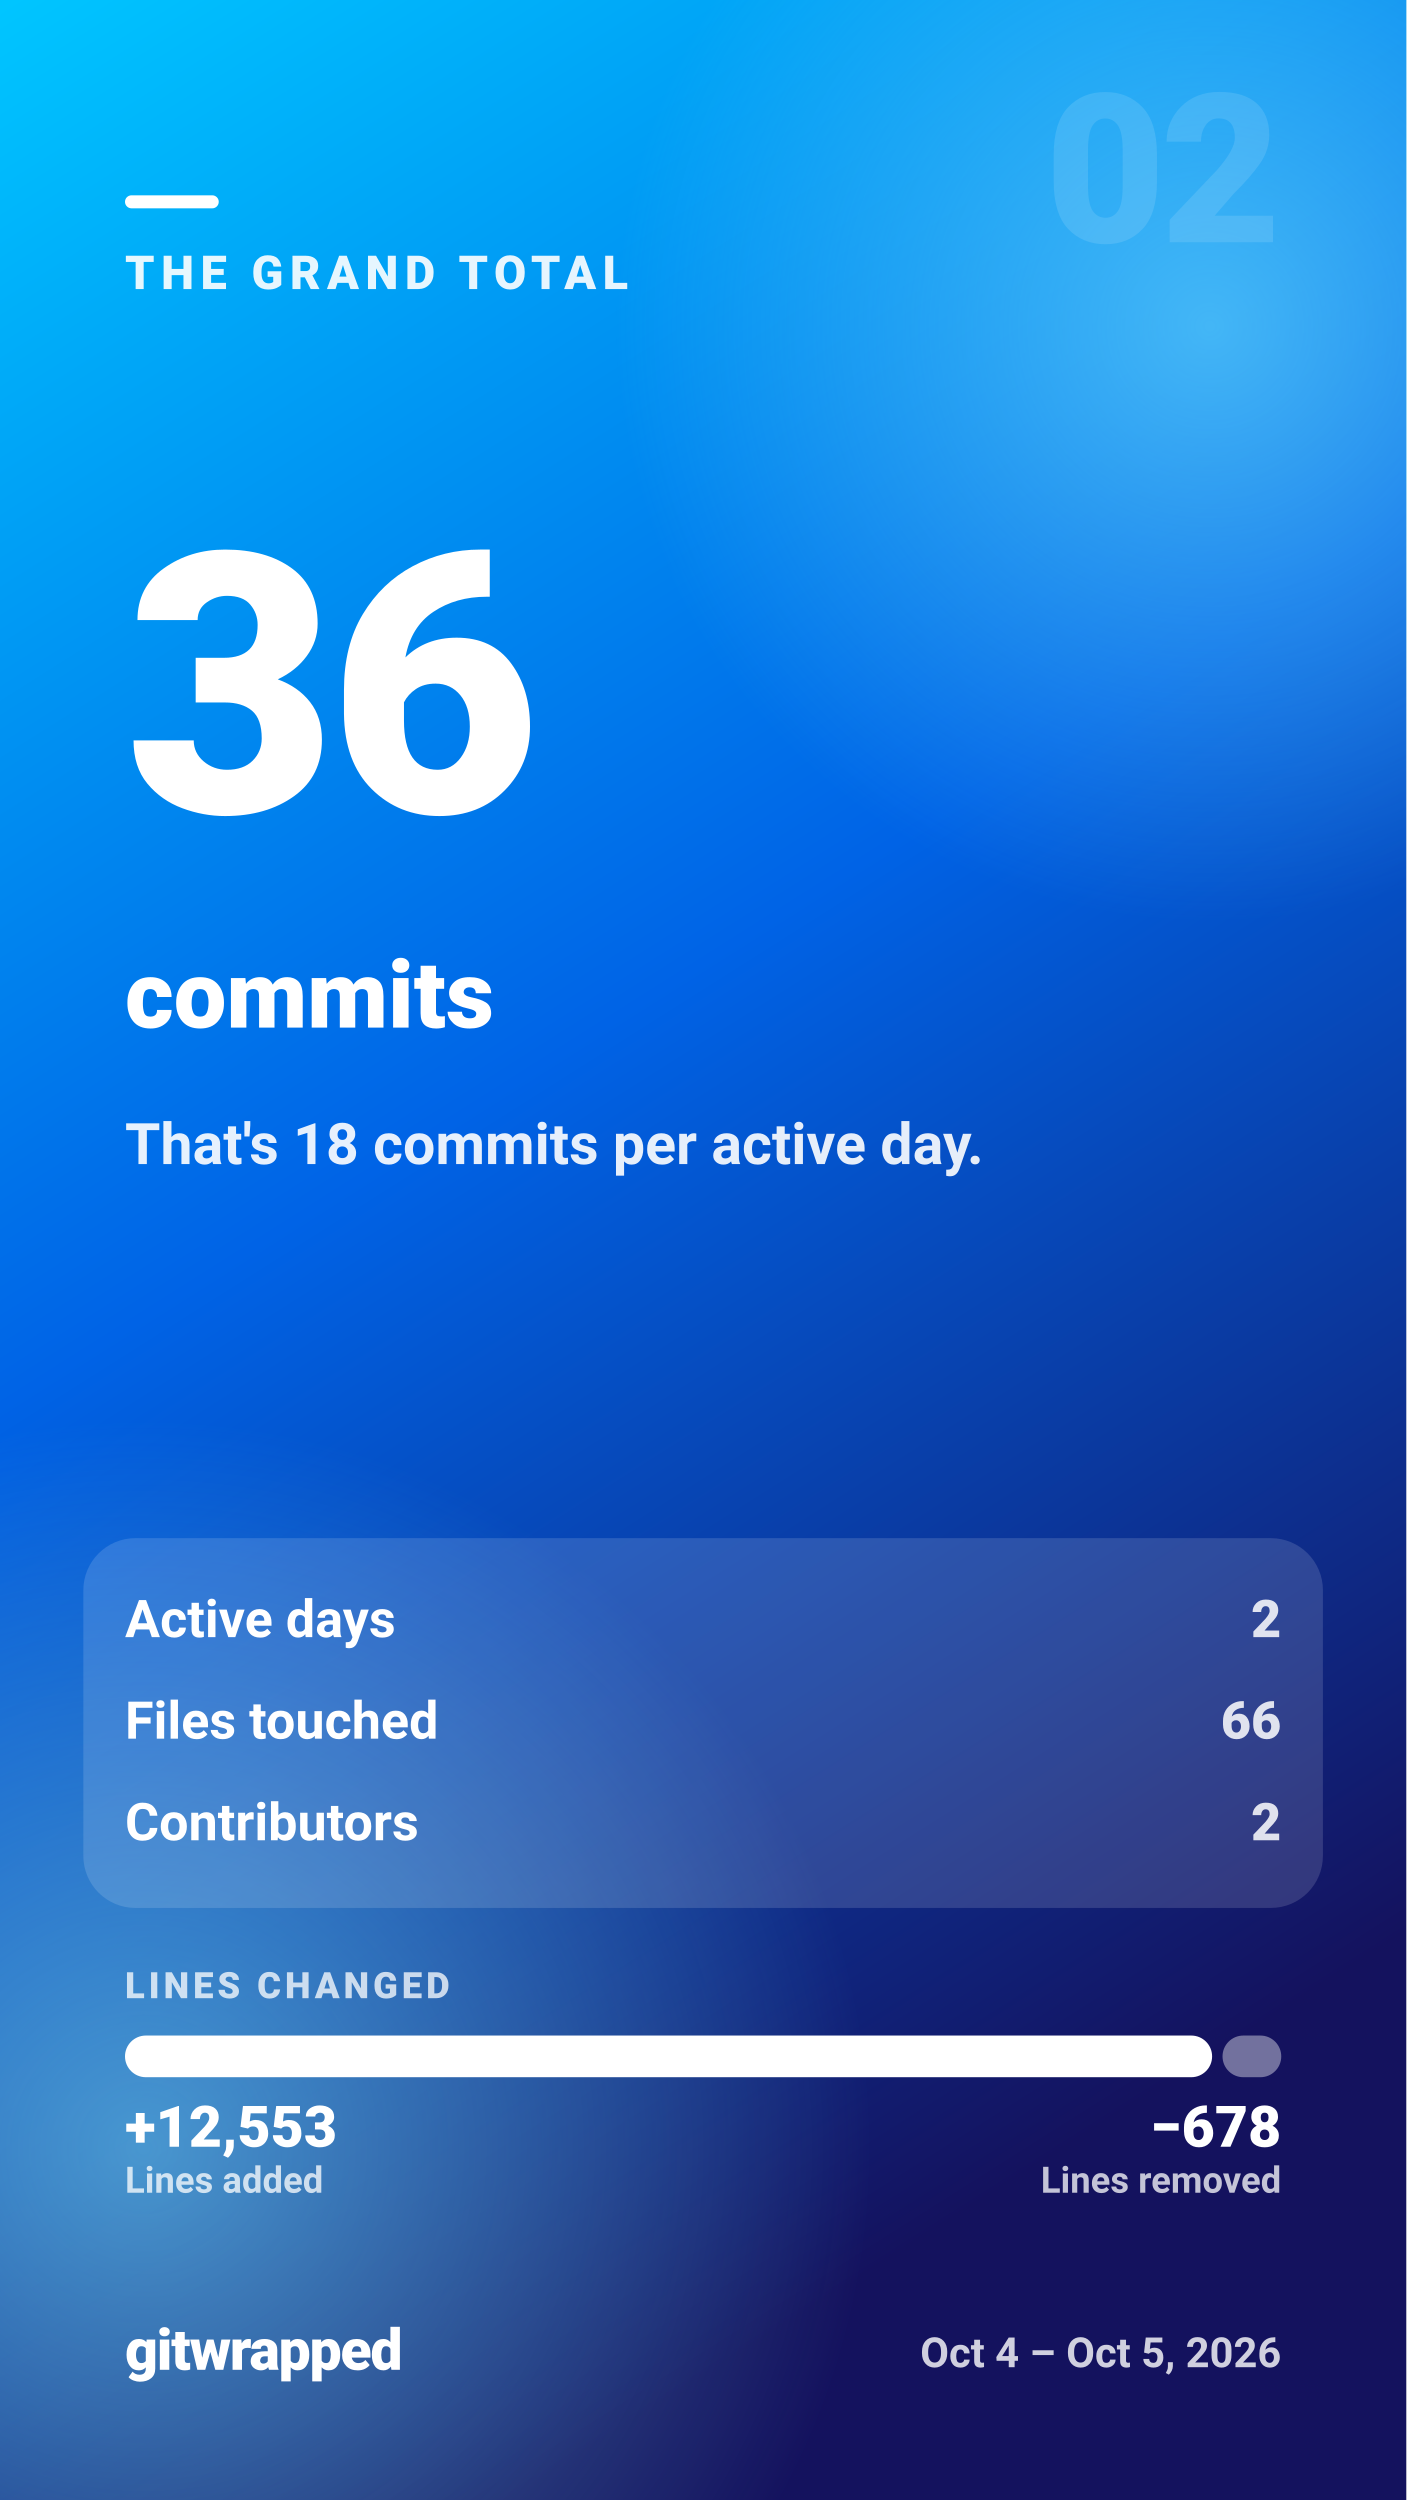
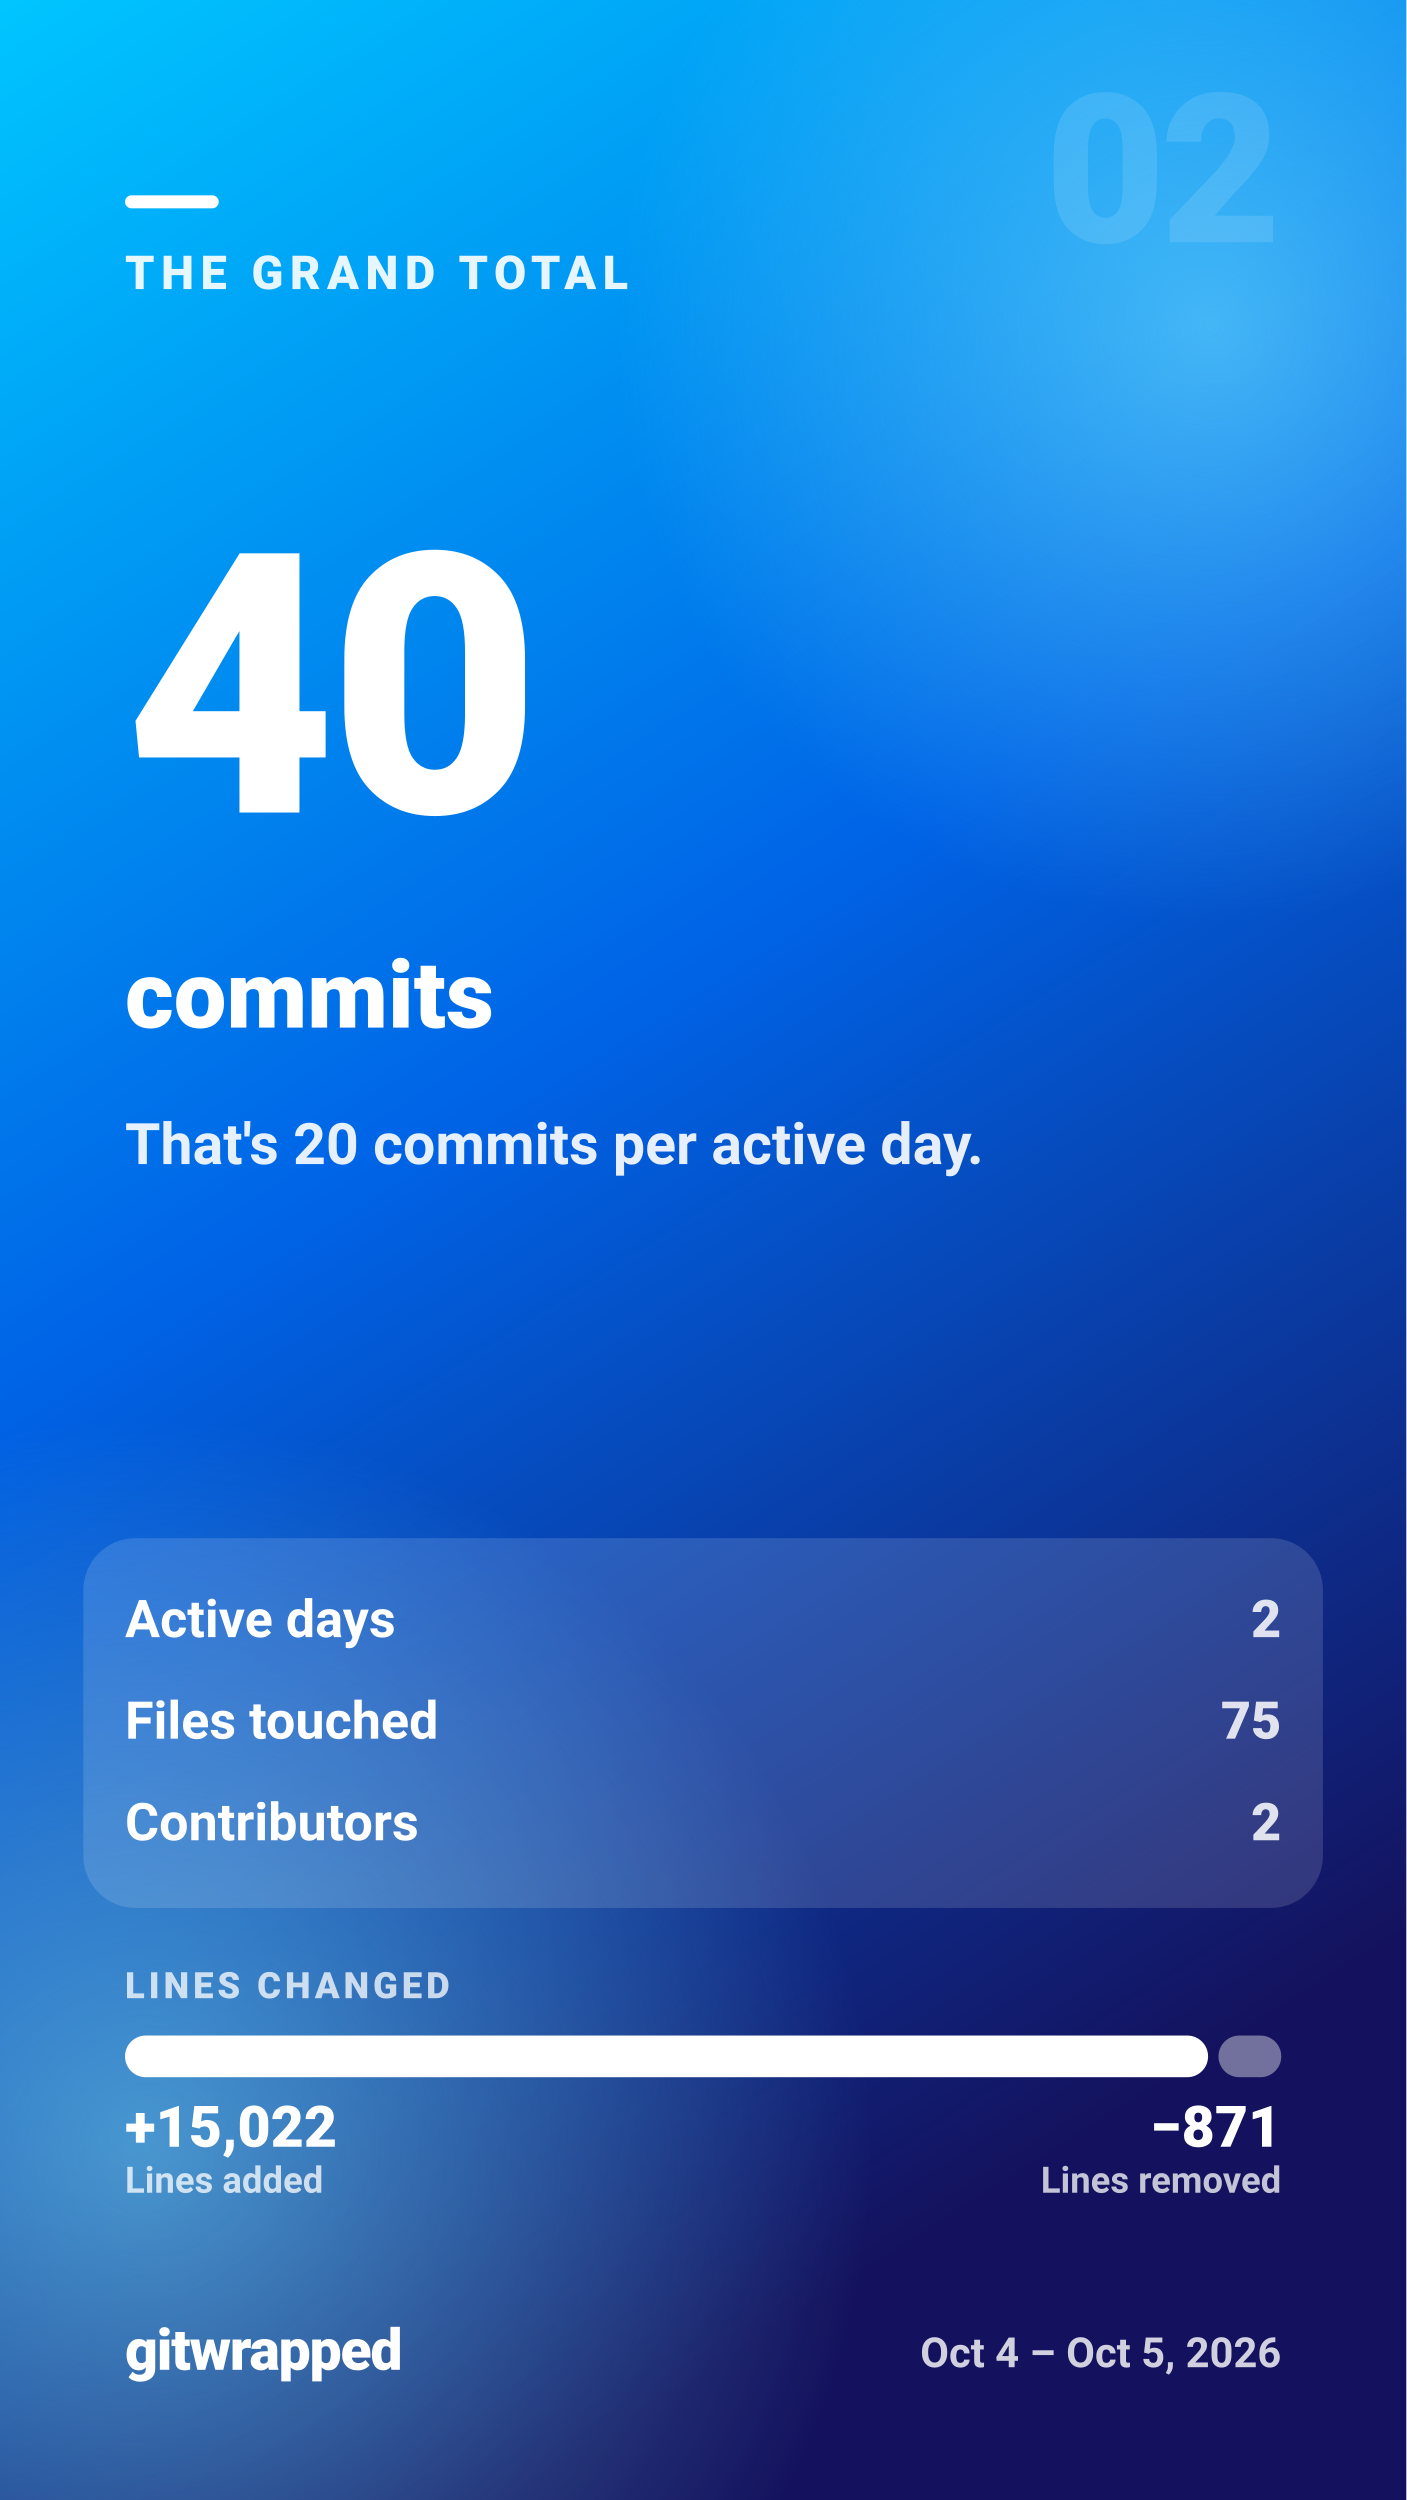
- <svg xmlns="http://www.w3.org/2000/svg" width="1080" height="1920" viewBox="0 0 1080 1920" role="img" aria-label="THE GRAND TOTAL — 36 — commits">
+ <svg xmlns="http://www.w3.org/2000/svg" width="1080" height="1920" viewBox="0 0 1080 1920" role="img" aria-label="THE GRAND TOTAL — 40 — commits">
  <defs>
    <linearGradient id="gw-totals-bg" x1="0" y1="0" x2="0.35" y2="1">
      <stop offset="0.00" stop-color="#00c6ff" />
      <stop offset="0.50" stop-color="#0063e6" />
      <stop offset="1.00" stop-color="#14125e" />
    </linearGradient>
    <radialGradient id="gw-totals-glow">
      <stop offset="0" stop-color="#7ae8ff" stop-opacity="0.55" />
      <stop offset="1" stop-color="#7ae8ff" stop-opacity="0" />
    </radialGradient>
  </defs>
  <rect width="1080" height="1920" fill="url(#gw-totals-bg)" />
  <circle cx="930" cy="250" r="460" fill="url(#gw-totals-glow)" />
  <circle cx="110" cy="1650" r="560" fill="url(#gw-totals-glow)" />
  <g fill="#ffffff" font-family="system-ui, -apple-system, 'Segoe UI', Roboto, Helvetica, Arial, sans-serif">
    <text x="984" y="186" font-size="160" font-weight="900" fill-opacity="0.12" text-anchor="end" letter-spacing="-4">02</text>
    <rect x="96" y="150" width="72" height="10" rx="5" fill="#ffffff" />
    <text x="96" y="222" font-size="36" font-weight="800" fill-opacity="0.9" letter-spacing="5">THE GRAND TOTAL</text>
-     <text x="96" y="624" font-size="280" font-weight="900" letter-spacing="-5.6">36</text>
+     <text x="96" y="624" font-size="280" font-weight="900" letter-spacing="-5.6">40</text>
    <text x="96" y="789.2" font-size="72" font-weight="800">commits</text>
-     <text x="96" y="894" font-size="44" font-weight="600" fill-opacity="0.9">That's 18 commits per active day.</text>
+     <text x="96" y="894" font-size="44" font-weight="600" fill-opacity="0.9">That's 20 commits per active day.</text>
    <rect x="64" y="1181.3" width="952" height="284" rx="40" fill="#ffffff" fill-opacity="0.14" />
    <text x="96" y="1257.3" font-size="40" font-weight="700">Active days</text>
    <text x="984" y="1257.3" font-size="40" font-weight="800" fill-opacity="0.85" text-anchor="end">2</text>
    <text x="96" y="1335.3" font-size="40" font-weight="700">Files touched</text>
-     <text x="984" y="1335.3" font-size="40" font-weight="800" fill-opacity="0.85" text-anchor="end">66</text>
+     <text x="984" y="1335.3" font-size="40" font-weight="800" fill-opacity="0.85" text-anchor="end">75</text>
    <text x="96" y="1413.3" font-size="40" font-weight="700">Contributors</text>
    <text x="984" y="1413.3" font-size="40" font-weight="800" fill-opacity="0.85" text-anchor="end">2</text>
    <text x="96" y="1534.6" font-size="28" font-weight="800" fill-opacity="0.75" letter-spacing="3">LINES CHANGED</text>
-     <rect x="96" y="1563.3" width="834.9" height="32" rx="16" />
-     <rect x="938.9" y="1563.3" width="45.1" height="32" rx="16" fill-opacity="0.4" />
+     <rect x="96" y="1563.3" width="831.8" height="32" rx="16" />
+     <rect x="935.8" y="1563.3" width="48.2" height="32" rx="16" fill-opacity="0.4" />
    <text x="96" y="1684" font-size="28" font-weight="700" fill-opacity="0.75">Lines added</text>
-     <text x="96" y="1648.7" font-size="44" font-weight="900">+12,553</text>
+     <text x="96" y="1648.7" font-size="44" font-weight="900">+15,022</text>
    <text x="984" y="1684" font-size="28" font-weight="700" fill-opacity="0.75" text-anchor="end">Lines removed</text>
-     <text x="984" y="1648.7" font-size="44" font-weight="900" text-anchor="end">−678</text>
+     <text x="984" y="1648.7" font-size="44" font-weight="900" text-anchor="end">−871</text>
    <text x="96" y="1820" font-size="44" font-weight="900" letter-spacing="-1">gitwrapped</text>
    <text x="984" y="1818" font-size="32" font-weight="600" fill-opacity="0.8" text-anchor="end">Oct 4 – Oct 5, 2026</text>
  </g>
</svg>
